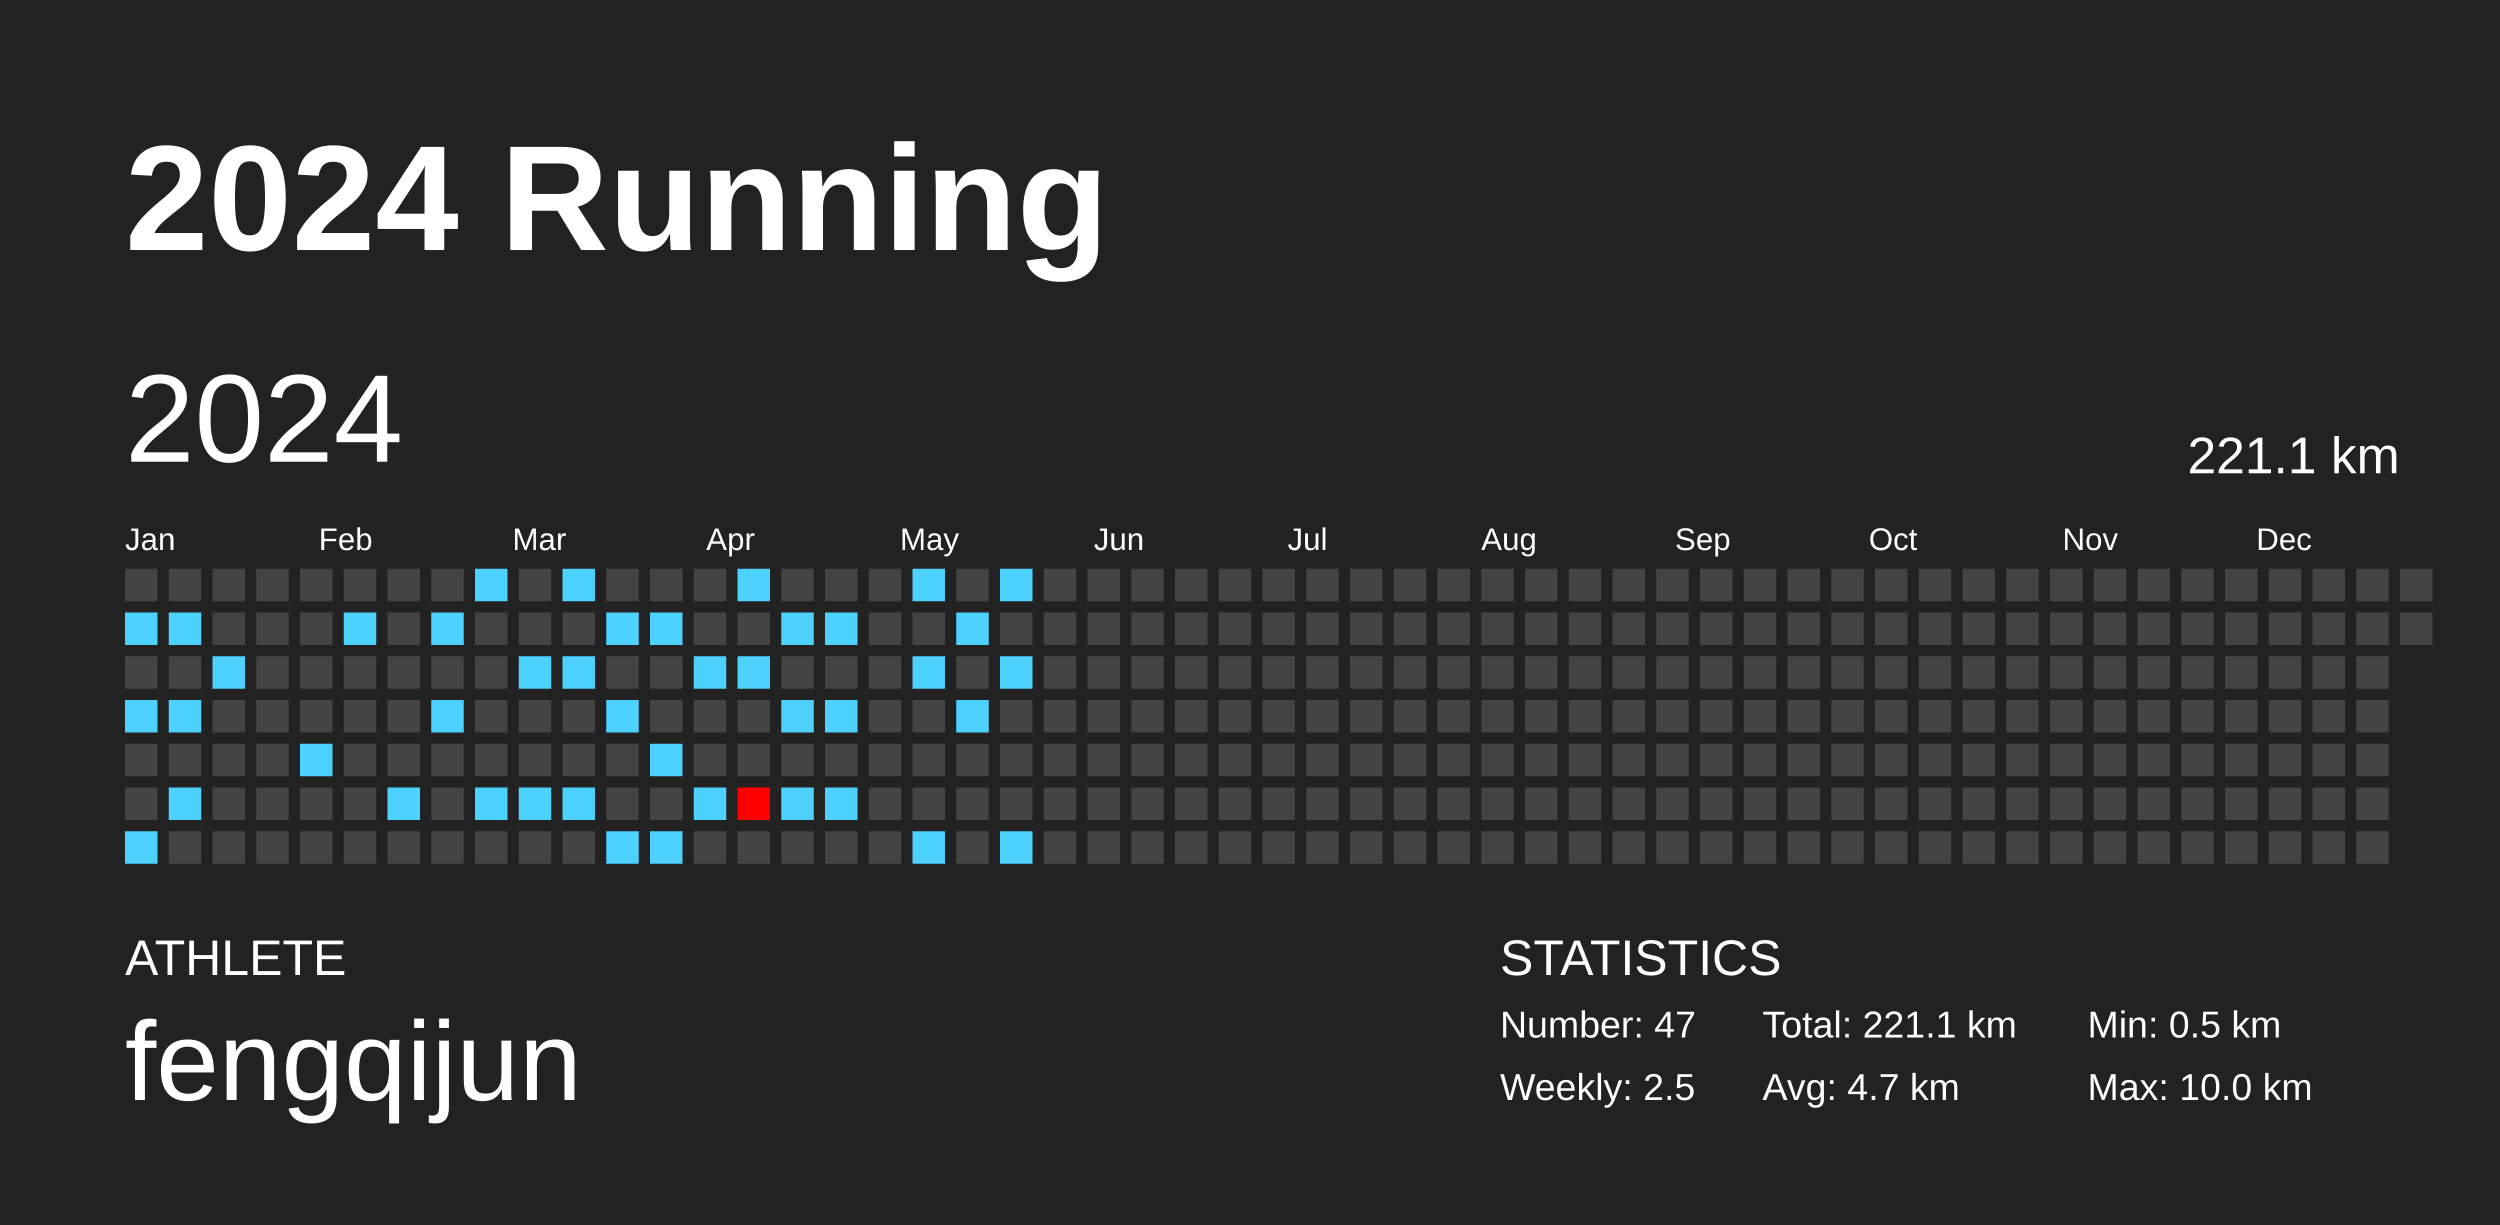
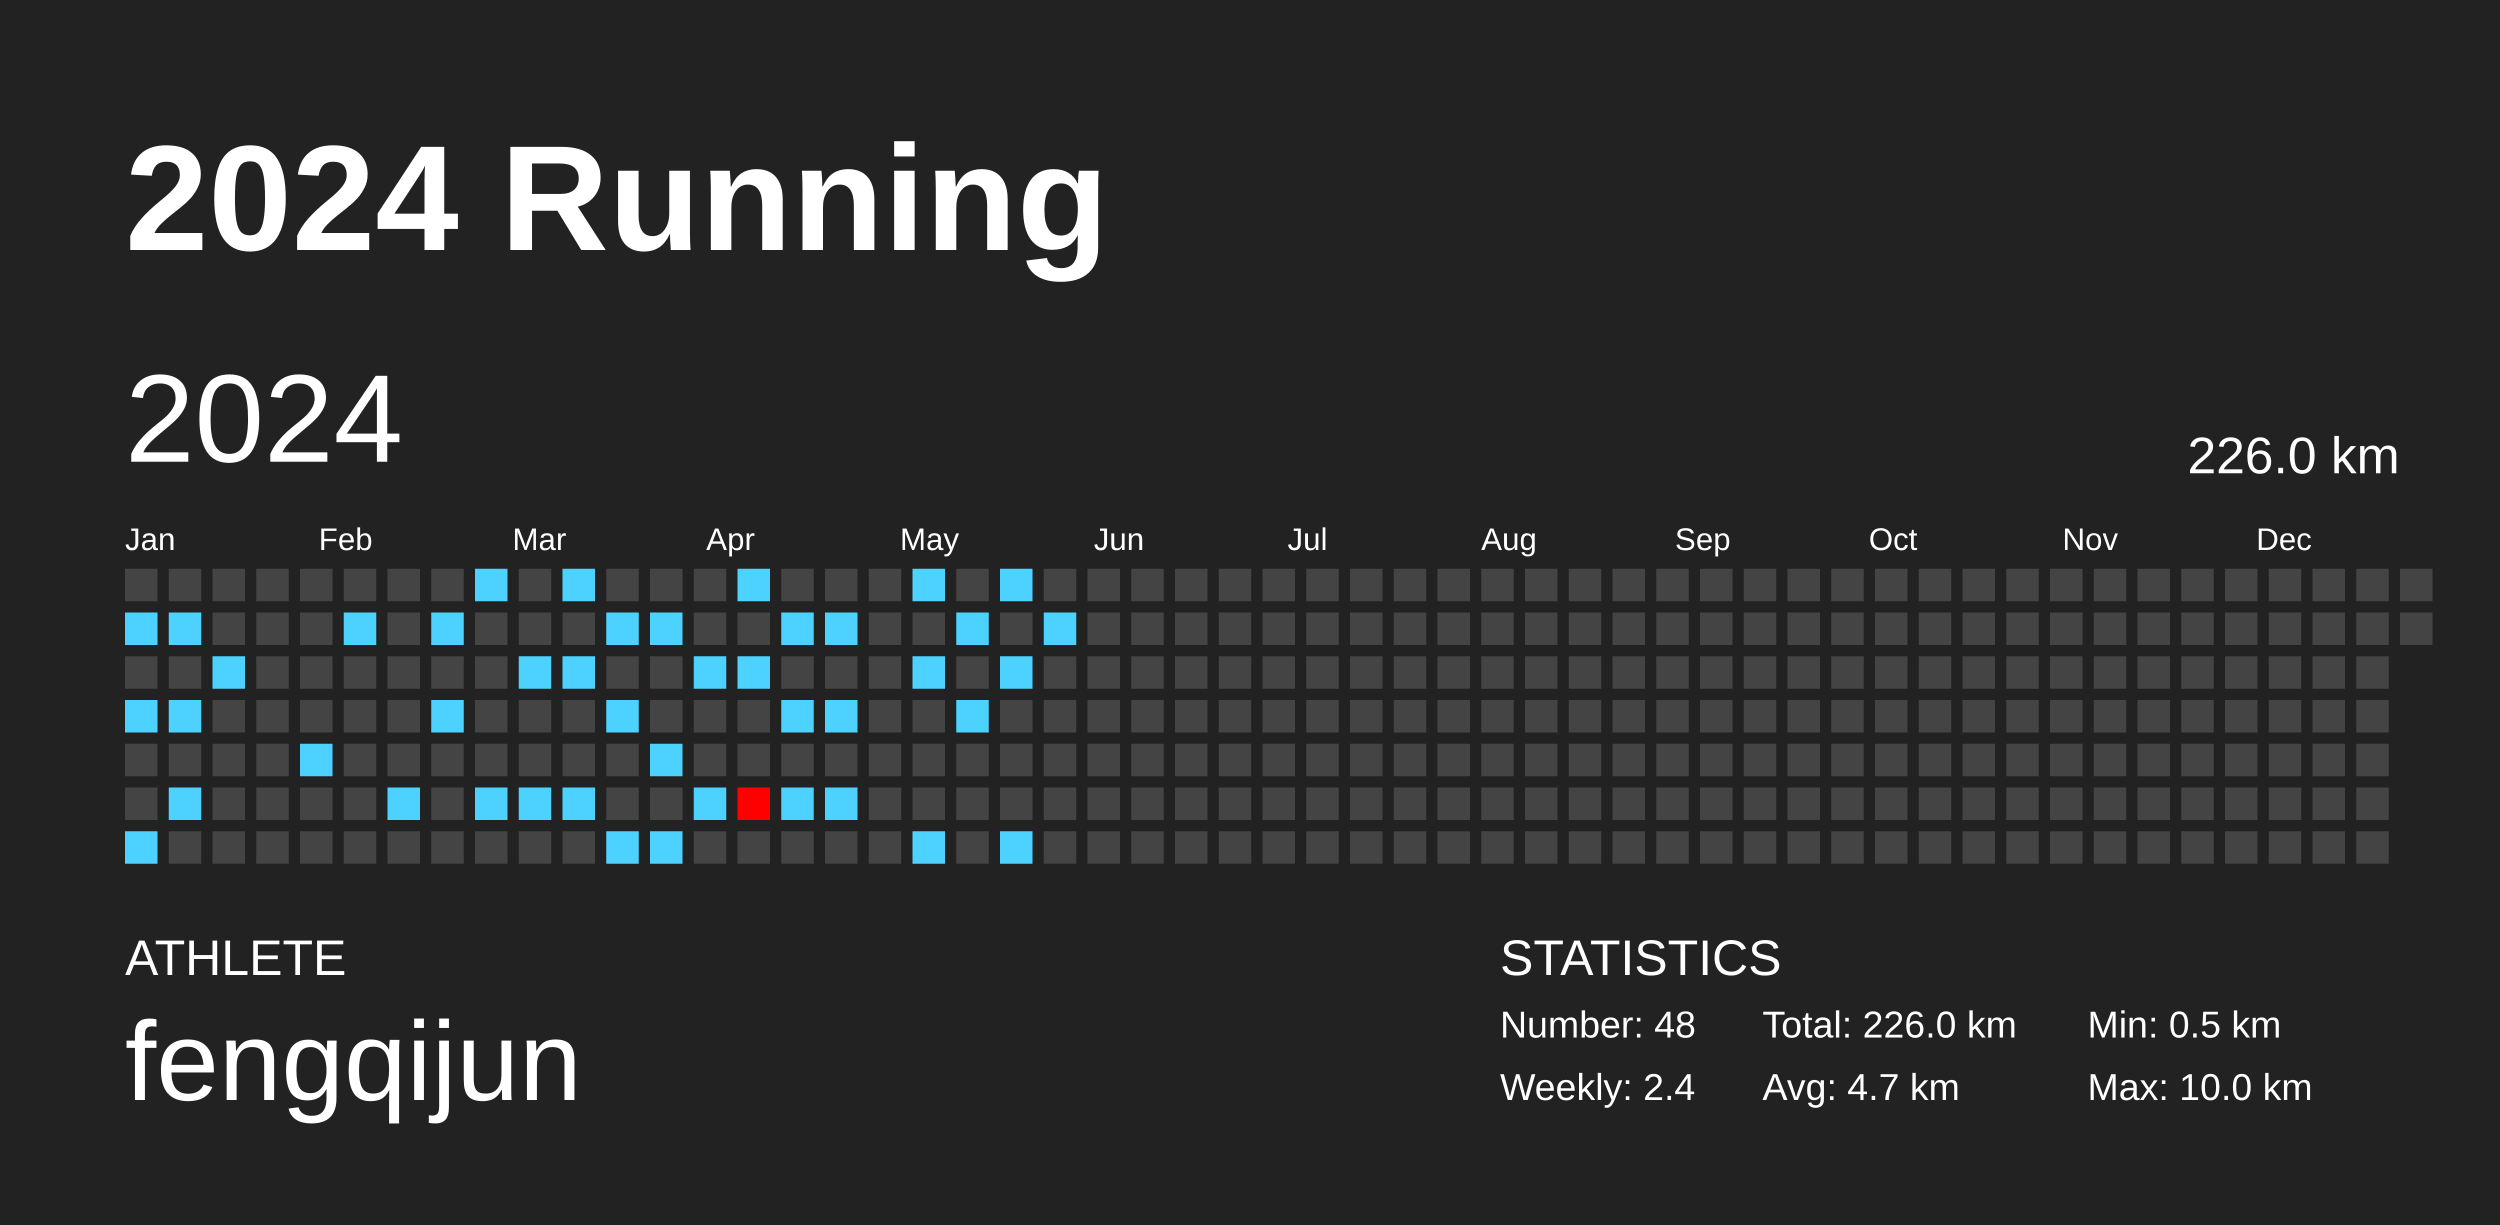
<svg xmlns="http://www.w3.org/2000/svg" baseProfile="full" height="98mm" version="1.1" viewBox="0,0,200,98" width="200mm">
  <defs />
  <rect fill="#222222" height="98" width="200" x="0" y="0" />
  <text fill="#FFFFFF" style="font-size:12px; font-family:Arial; font-weight:bold;" x="10" y="20">2024 Running</text>
  <text fill="#FFFFFF" style="font-size:4px; font-family:Arial" x="10" y="78">ATHLETE</text>
  <text fill="#FFFFFF" style="font-size:9px; font-family:Arial" x="10" y="88">fengqijun</text>
  <text fill="#FFFFFF" style="font-size:4px; font-family:Arial" x="120" y="78">STATISTICS</text>
-   <text fill="#FFFFFF" style="font-size:3px; font-family:Arial" x="120" y="83">Number: 47</text>
-   <text fill="#FFFFFF" style="font-size:3px; font-family:Arial" x="120" y="88">Weekly: 2.5</text>
-   <text fill="#FFFFFF" style="font-size:3px; font-family:Arial" x="141" y="83">Total: 221.1 km</text>
+   <text fill="#FFFFFF" style="font-size:3px; font-family:Arial" x="120" y="83">Number: 48</text>
+   <text fill="#FFFFFF" style="font-size:3px; font-family:Arial" x="120" y="88">Weekly: 2.4</text>
+   <text fill="#FFFFFF" style="font-size:3px; font-family:Arial" x="141" y="83">Total: 226.0 km</text>
  <text fill="#FFFFFF" style="font-size:3px; font-family:Arial" x="141" y="88">Avg: 4.7 km</text>
  <text fill="#FFFFFF" style="font-size:3px; font-family:Arial" x="167" y="83">Min: 0.5 km</text>
  <text fill="#FFFFFF" style="font-size:3px; font-family:Arial" x="167" y="88">Max: 10.0 km</text>
  <text dominant-baseline="hanging" fill="#FFFFFF" style="font-size:10.0px; font-family:Arial;" x="10" y="30">2024</text>
-   <text dominant-baseline="hanging" fill="#FFFFFF" style="font-size:4.125px; font-family:Arial;" x="175" y="35">221.1 km</text>
+   <text dominant-baseline="hanging" fill="#FFFFFF" style="font-size:4.125px; font-family:Arial;" x="175" y="35">226.0 km</text>
  <text fill="#FFFFFF" style="font-size:2.5px; font-family:Arial" x="10.0" y="44">Jan</text>
  <text fill="#FFFFFF" style="font-size:2.5px; font-family:Arial" x="25.5" y="44">Feb</text>
  <text fill="#FFFFFF" style="font-size:2.5px; font-family:Arial" x="41.0" y="44">Mar</text>
  <text fill="#FFFFFF" style="font-size:2.5px; font-family:Arial" x="56.5" y="44">Apr</text>
  <text fill="#FFFFFF" style="font-size:2.5px; font-family:Arial" x="72.0" y="44">May</text>
  <text fill="#FFFFFF" style="font-size:2.5px; font-family:Arial" x="87.5" y="44">Jun</text>
  <text fill="#FFFFFF" style="font-size:2.5px; font-family:Arial" x="103.0" y="44">Jul</text>
  <text fill="#FFFFFF" style="font-size:2.5px; font-family:Arial" x="118.5" y="44">Aug</text>
  <text fill="#FFFFFF" style="font-size:2.5px; font-family:Arial" x="134.0" y="44">Sep</text>
  <text fill="#FFFFFF" style="font-size:2.5px; font-family:Arial" x="149.5" y="44">Oct</text>
  <text fill="#FFFFFF" style="font-size:2.5px; font-family:Arial" x="165.0" y="44">Nov</text>
  <text fill="#FFFFFF" style="font-size:2.5px; font-family:Arial" x="180.5" y="44">Dec</text>
  <rect fill="#444444" height="2.6" width="2.6" x="10.0" y="45.5" />
  <rect fill="#4dd2ff" height="2.6" width="2.6" x="10.0" y="49.0" />
  <rect fill="#444444" height="2.6" width="2.6" x="10.0" y="52.5" />
  <rect fill="#4dd2ff" height="2.6" width="2.6" x="10.0" y="56.0" />
  <rect fill="#444444" height="2.6" width="2.6" x="10.0" y="59.5" />
  <rect fill="#444444" height="2.6" width="2.6" x="10.0" y="63.0" />
  <rect fill="#4dd2ff" height="2.6" width="2.6" x="10.0" y="66.5" />
  <rect fill="#444444" height="2.6" width="2.6" x="13.5" y="45.5" />
  <rect fill="#4dd2ff" height="2.6" width="2.6" x="13.5" y="49.0" />
  <rect fill="#444444" height="2.6" width="2.6" x="13.5" y="52.5" />
  <rect fill="#4dd2ff" height="2.6" width="2.6" x="13.5" y="56.0" />
  <rect fill="#444444" height="2.6" width="2.6" x="13.5" y="59.5" />
  <rect fill="#4dd2ff" height="2.6" width="2.6" x="13.5" y="63.0" />
  <rect fill="#444444" height="2.6" width="2.6" x="13.5" y="66.5" />
  <rect fill="#444444" height="2.6" width="2.6" x="17.0" y="45.5" />
  <rect fill="#444444" height="2.6" width="2.6" x="17.0" y="49.0" />
  <rect fill="#4dd2ff" height="2.6" width="2.6" x="17.0" y="52.5" />
  <rect fill="#444444" height="2.6" width="2.6" x="17.0" y="56.0" />
  <rect fill="#444444" height="2.6" width="2.6" x="17.0" y="59.5" />
  <rect fill="#444444" height="2.6" width="2.6" x="17.0" y="63.0" />
  <rect fill="#444444" height="2.6" width="2.6" x="17.0" y="66.5" />
  <rect fill="#444444" height="2.6" width="2.6" x="20.5" y="45.5" />
  <rect fill="#444444" height="2.6" width="2.6" x="20.5" y="49.0" />
  <rect fill="#444444" height="2.6" width="2.6" x="20.5" y="52.5" />
  <rect fill="#444444" height="2.6" width="2.6" x="20.5" y="56.0" />
  <rect fill="#444444" height="2.6" width="2.6" x="20.5" y="59.5" />
  <rect fill="#444444" height="2.6" width="2.6" x="20.5" y="63.0" />
  <rect fill="#444444" height="2.6" width="2.6" x="20.5" y="66.5" />
  <rect fill="#444444" height="2.6" width="2.6" x="24.0" y="45.5" />
  <rect fill="#444444" height="2.6" width="2.6" x="24.0" y="49.0" />
  <rect fill="#444444" height="2.6" width="2.6" x="24.0" y="52.5" />
  <rect fill="#444444" height="2.6" width="2.6" x="24.0" y="56.0" />
  <rect fill="#4dd2ff" height="2.6" width="2.6" x="24.0" y="59.5" />
  <rect fill="#444444" height="2.6" width="2.6" x="24.0" y="63.0" />
  <rect fill="#444444" height="2.6" width="2.6" x="24.0" y="66.5" />
  <rect fill="#444444" height="2.6" width="2.6" x="27.5" y="45.5" />
  <rect fill="#4dd2ff" height="2.6" width="2.6" x="27.5" y="49.0" />
  <rect fill="#444444" height="2.6" width="2.6" x="27.5" y="52.5" />
  <rect fill="#444444" height="2.6" width="2.6" x="27.5" y="56.0" />
  <rect fill="#444444" height="2.6" width="2.6" x="27.5" y="59.5" />
  <rect fill="#444444" height="2.6" width="2.6" x="27.5" y="63.0" />
  <rect fill="#444444" height="2.6" width="2.6" x="27.5" y="66.5" />
  <rect fill="#444444" height="2.6" width="2.6" x="31.0" y="45.5" />
  <rect fill="#444444" height="2.6" width="2.6" x="31.0" y="49.0" />
  <rect fill="#444444" height="2.6" width="2.6" x="31.0" y="52.5" />
  <rect fill="#444444" height="2.6" width="2.6" x="31.0" y="56.0" />
  <rect fill="#444444" height="2.6" width="2.6" x="31.0" y="59.5" />
  <rect fill="#4dd2ff" height="2.6" width="2.6" x="31.0" y="63.0" />
  <rect fill="#444444" height="2.6" width="2.6" x="31.0" y="66.5" />
  <rect fill="#444444" height="2.6" width="2.6" x="34.5" y="45.5" />
  <rect fill="#4dd2ff" height="2.6" width="2.6" x="34.5" y="49.0" />
  <rect fill="#444444" height="2.6" width="2.6" x="34.5" y="52.5" />
  <rect fill="#4dd2ff" height="2.6" width="2.6" x="34.5" y="56.0" />
  <rect fill="#444444" height="2.6" width="2.6" x="34.5" y="59.5" />
  <rect fill="#444444" height="2.6" width="2.6" x="34.5" y="63.0" />
  <rect fill="#444444" height="2.6" width="2.6" x="34.5" y="66.5" />
  <rect fill="#4dd2ff" height="2.6" width="2.6" x="38.0" y="45.5" />
  <rect fill="#444444" height="2.6" width="2.6" x="38.0" y="49.0" />
  <rect fill="#444444" height="2.6" width="2.6" x="38.0" y="52.5" />
  <rect fill="#444444" height="2.6" width="2.6" x="38.0" y="56.0" />
  <rect fill="#444444" height="2.6" width="2.6" x="38.0" y="59.5" />
  <rect fill="#4dd2ff" height="2.6" width="2.6" x="38.0" y="63.0" />
  <rect fill="#444444" height="2.6" width="2.6" x="38.0" y="66.5" />
  <rect fill="#444444" height="2.6" width="2.6" x="41.5" y="45.5" />
  <rect fill="#444444" height="2.6" width="2.6" x="41.5" y="49.0" />
  <rect fill="#4dd2ff" height="2.6" width="2.6" x="41.5" y="52.5" />
  <rect fill="#444444" height="2.6" width="2.6" x="41.5" y="56.0" />
  <rect fill="#444444" height="2.6" width="2.6" x="41.5" y="59.5" />
  <rect fill="#4dd2ff" height="2.6" width="2.6" x="41.5" y="63.0" />
  <rect fill="#444444" height="2.6" width="2.6" x="41.5" y="66.5" />
  <rect fill="#4dd2ff" height="2.6" width="2.6" x="45.0" y="45.5" />
  <rect fill="#444444" height="2.6" width="2.6" x="45.0" y="49.0" />
  <rect fill="#4dd2ff" height="2.6" width="2.6" x="45.0" y="52.5" />
  <rect fill="#444444" height="2.6" width="2.6" x="45.0" y="56.0" />
  <rect fill="#444444" height="2.6" width="2.6" x="45.0" y="59.5" />
  <rect fill="#4dd2ff" height="2.6" width="2.6" x="45.0" y="63.0" />
  <rect fill="#444444" height="2.6" width="2.6" x="45.0" y="66.5" />
  <rect fill="#444444" height="2.6" width="2.6" x="48.5" y="45.5" />
  <rect fill="#4dd2ff" height="2.6" width="2.6" x="48.5" y="49.0" />
  <rect fill="#444444" height="2.6" width="2.6" x="48.5" y="52.5" />
  <rect fill="#4dd2ff" height="2.6" width="2.6" x="48.5" y="56.0" />
  <rect fill="#444444" height="2.6" width="2.6" x="48.5" y="59.5" />
  <rect fill="#444444" height="2.6" width="2.6" x="48.5" y="63.0" />
  <rect fill="#4dd2ff" height="2.6" width="2.6" x="48.5" y="66.5" />
  <rect fill="#444444" height="2.6" width="2.6" x="52.0" y="45.5" />
  <rect fill="#4dd2ff" height="2.6" width="2.6" x="52.0" y="49.0" />
  <rect fill="#444444" height="2.6" width="2.6" x="52.0" y="52.5" />
  <rect fill="#444444" height="2.6" width="2.6" x="52.0" y="56.0" />
  <rect fill="#4dd2ff" height="2.6" width="2.6" x="52.0" y="59.5" />
  <rect fill="#444444" height="2.6" width="2.6" x="52.0" y="63.0" />
  <rect fill="#4dd2ff" height="2.6" width="2.6" x="52.0" y="66.5" />
  <rect fill="#444444" height="2.6" width="2.6" x="55.5" y="45.5" />
  <rect fill="#444444" height="2.6" width="2.6" x="55.5" y="49.0" />
  <rect fill="#4dd2ff" height="2.6" width="2.6" x="55.5" y="52.5" />
  <rect fill="#444444" height="2.6" width="2.6" x="55.5" y="56.0" />
  <rect fill="#444444" height="2.6" width="2.6" x="55.5" y="59.5" />
  <rect fill="#4dd2ff" height="2.6" width="2.6" x="55.5" y="63.0" />
  <rect fill="#444444" height="2.6" width="2.6" x="55.5" y="66.5" />
  <rect fill="#4dd2ff" height="2.6" width="2.6" x="59.0" y="45.5" />
  <rect fill="#444444" height="2.6" width="2.6" x="59.0" y="49.0" />
  <rect fill="#4dd2ff" height="2.6" width="2.6" x="59.0" y="52.5" />
  <rect fill="#444444" height="2.6" width="2.6" x="59.0" y="56.0" />
  <rect fill="#444444" height="2.6" width="2.6" x="59.0" y="59.5" />
  <rect fill="#ff0000" height="2.6" width="2.6" x="59.0" y="63.0" />
  <rect fill="#444444" height="2.6" width="2.6" x="59.0" y="66.5" />
  <rect fill="#444444" height="2.6" width="2.6" x="62.5" y="45.5" />
  <rect fill="#4dd2ff" height="2.6" width="2.6" x="62.5" y="49.0" />
  <rect fill="#444444" height="2.6" width="2.6" x="62.5" y="52.5" />
  <rect fill="#4dd2ff" height="2.6" width="2.6" x="62.5" y="56.0" />
  <rect fill="#444444" height="2.6" width="2.6" x="62.5" y="59.5" />
  <rect fill="#4dd2ff" height="2.6" width="2.6" x="62.5" y="63.0" />
  <rect fill="#444444" height="2.6" width="2.6" x="62.5" y="66.5" />
  <rect fill="#444444" height="2.6" width="2.6" x="66.0" y="45.5" />
  <rect fill="#4dd2ff" height="2.6" width="2.6" x="66.0" y="49.0" />
  <rect fill="#444444" height="2.6" width="2.6" x="66.0" y="52.5" />
  <rect fill="#4dd2ff" height="2.6" width="2.6" x="66.0" y="56.0" />
  <rect fill="#444444" height="2.6" width="2.6" x="66.0" y="59.5" />
  <rect fill="#4dd2ff" height="2.6" width="2.6" x="66.0" y="63.0" />
  <rect fill="#444444" height="2.6" width="2.6" x="66.0" y="66.5" />
  <rect fill="#444444" height="2.6" width="2.6" x="69.5" y="45.5" />
  <rect fill="#444444" height="2.6" width="2.6" x="69.5" y="49.0" />
  <rect fill="#444444" height="2.6" width="2.6" x="69.5" y="52.5" />
  <rect fill="#444444" height="2.6" width="2.6" x="69.5" y="56.0" />
  <rect fill="#444444" height="2.6" width="2.6" x="69.5" y="59.5" />
  <rect fill="#444444" height="2.6" width="2.6" x="69.5" y="63.0" />
  <rect fill="#444444" height="2.6" width="2.6" x="69.5" y="66.5" />
  <rect fill="#4dd2ff" height="2.6" width="2.6" x="73.0" y="45.5" />
  <rect fill="#444444" height="2.6" width="2.6" x="73.0" y="49.0" />
  <rect fill="#4dd2ff" height="2.6" width="2.6" x="73.0" y="52.5" />
  <rect fill="#444444" height="2.6" width="2.6" x="73.0" y="56.0" />
  <rect fill="#444444" height="2.6" width="2.6" x="73.0" y="59.5" />
  <rect fill="#444444" height="2.6" width="2.6" x="73.0" y="63.0" />
  <rect fill="#4dd2ff" height="2.6" width="2.6" x="73.0" y="66.5" />
  <rect fill="#444444" height="2.6" width="2.6" x="76.5" y="45.5" />
  <rect fill="#4dd2ff" height="2.6" width="2.6" x="76.5" y="49.0" />
  <rect fill="#444444" height="2.6" width="2.6" x="76.5" y="52.5" />
  <rect fill="#4dd2ff" height="2.6" width="2.6" x="76.5" y="56.0" />
  <rect fill="#444444" height="2.6" width="2.6" x="76.5" y="59.5" />
  <rect fill="#444444" height="2.6" width="2.6" x="76.5" y="63.0" />
  <rect fill="#444444" height="2.6" width="2.6" x="76.5" y="66.5" />
  <rect fill="#4dd2ff" height="2.6" width="2.6" x="80.0" y="45.5" />
  <rect fill="#444444" height="2.6" width="2.6" x="80.0" y="49.0" />
  <rect fill="#4dd2ff" height="2.6" width="2.6" x="80.0" y="52.5" />
  <rect fill="#444444" height="2.6" width="2.6" x="80.0" y="56.0" />
  <rect fill="#444444" height="2.6" width="2.6" x="80.0" y="59.5" />
  <rect fill="#444444" height="2.6" width="2.6" x="80.0" y="63.0" />
  <rect fill="#4dd2ff" height="2.6" width="2.6" x="80.0" y="66.5" />
  <rect fill="#444444" height="2.6" width="2.6" x="83.5" y="45.5" />
-   <rect fill="#444444" height="2.6" width="2.6" x="83.5" y="49.0" />
+   <rect fill="#4dd2ff" height="2.6" width="2.6" x="83.5" y="49.0" />
  <rect fill="#444444" height="2.6" width="2.6" x="83.5" y="52.5" />
  <rect fill="#444444" height="2.6" width="2.6" x="83.5" y="56.0" />
  <rect fill="#444444" height="2.6" width="2.6" x="83.5" y="59.5" />
  <rect fill="#444444" height="2.6" width="2.6" x="83.5" y="63.0" />
  <rect fill="#444444" height="2.6" width="2.6" x="83.5" y="66.5" />
  <rect fill="#444444" height="2.6" width="2.6" x="87.0" y="45.5" />
  <rect fill="#444444" height="2.6" width="2.6" x="87.0" y="49.0" />
  <rect fill="#444444" height="2.6" width="2.6" x="87.0" y="52.5" />
  <rect fill="#444444" height="2.6" width="2.6" x="87.0" y="56.0" />
  <rect fill="#444444" height="2.6" width="2.6" x="87.0" y="59.5" />
  <rect fill="#444444" height="2.6" width="2.6" x="87.0" y="63.0" />
  <rect fill="#444444" height="2.6" width="2.6" x="87.0" y="66.5" />
  <rect fill="#444444" height="2.6" width="2.6" x="90.5" y="45.5" />
  <rect fill="#444444" height="2.6" width="2.6" x="90.5" y="49.0" />
  <rect fill="#444444" height="2.6" width="2.6" x="90.5" y="52.5" />
  <rect fill="#444444" height="2.6" width="2.6" x="90.5" y="56.0" />
  <rect fill="#444444" height="2.6" width="2.6" x="90.5" y="59.5" />
  <rect fill="#444444" height="2.6" width="2.6" x="90.5" y="63.0" />
  <rect fill="#444444" height="2.6" width="2.6" x="90.5" y="66.5" />
  <rect fill="#444444" height="2.6" width="2.6" x="94.0" y="45.5" />
  <rect fill="#444444" height="2.6" width="2.6" x="94.0" y="49.0" />
  <rect fill="#444444" height="2.6" width="2.6" x="94.0" y="52.5" />
  <rect fill="#444444" height="2.6" width="2.6" x="94.0" y="56.0" />
  <rect fill="#444444" height="2.6" width="2.6" x="94.0" y="59.5" />
  <rect fill="#444444" height="2.6" width="2.6" x="94.0" y="63.0" />
  <rect fill="#444444" height="2.6" width="2.6" x="94.0" y="66.5" />
  <rect fill="#444444" height="2.6" width="2.6" x="97.5" y="45.5" />
  <rect fill="#444444" height="2.6" width="2.6" x="97.5" y="49.0" />
  <rect fill="#444444" height="2.6" width="2.6" x="97.5" y="52.5" />
  <rect fill="#444444" height="2.6" width="2.6" x="97.5" y="56.0" />
  <rect fill="#444444" height="2.6" width="2.6" x="97.5" y="59.5" />
  <rect fill="#444444" height="2.6" width="2.6" x="97.5" y="63.0" />
  <rect fill="#444444" height="2.6" width="2.6" x="97.5" y="66.5" />
  <rect fill="#444444" height="2.6" width="2.6" x="101.0" y="45.5" />
  <rect fill="#444444" height="2.6" width="2.6" x="101.0" y="49.0" />
  <rect fill="#444444" height="2.6" width="2.6" x="101.0" y="52.5" />
  <rect fill="#444444" height="2.6" width="2.6" x="101.0" y="56.0" />
  <rect fill="#444444" height="2.6" width="2.6" x="101.0" y="59.5" />
  <rect fill="#444444" height="2.6" width="2.6" x="101.0" y="63.0" />
  <rect fill="#444444" height="2.6" width="2.6" x="101.0" y="66.5" />
  <rect fill="#444444" height="2.6" width="2.6" x="104.5" y="45.5" />
  <rect fill="#444444" height="2.6" width="2.6" x="104.5" y="49.0" />
  <rect fill="#444444" height="2.6" width="2.6" x="104.5" y="52.5" />
  <rect fill="#444444" height="2.6" width="2.6" x="104.5" y="56.0" />
  <rect fill="#444444" height="2.6" width="2.6" x="104.5" y="59.5" />
  <rect fill="#444444" height="2.6" width="2.6" x="104.5" y="63.0" />
  <rect fill="#444444" height="2.6" width="2.6" x="104.5" y="66.5" />
  <rect fill="#444444" height="2.6" width="2.6" x="108.0" y="45.5" />
  <rect fill="#444444" height="2.6" width="2.6" x="108.0" y="49.0" />
  <rect fill="#444444" height="2.6" width="2.6" x="108.0" y="52.5" />
  <rect fill="#444444" height="2.6" width="2.6" x="108.0" y="56.0" />
  <rect fill="#444444" height="2.6" width="2.6" x="108.0" y="59.5" />
  <rect fill="#444444" height="2.6" width="2.6" x="108.0" y="63.0" />
  <rect fill="#444444" height="2.6" width="2.6" x="108.0" y="66.5" />
  <rect fill="#444444" height="2.6" width="2.6" x="111.5" y="45.5" />
  <rect fill="#444444" height="2.6" width="2.6" x="111.5" y="49.0" />
  <rect fill="#444444" height="2.6" width="2.6" x="111.5" y="52.5" />
  <rect fill="#444444" height="2.6" width="2.6" x="111.5" y="56.0" />
  <rect fill="#444444" height="2.6" width="2.6" x="111.5" y="59.5" />
  <rect fill="#444444" height="2.6" width="2.6" x="111.5" y="63.0" />
  <rect fill="#444444" height="2.6" width="2.6" x="111.5" y="66.5" />
  <rect fill="#444444" height="2.6" width="2.6" x="115.0" y="45.5" />
  <rect fill="#444444" height="2.6" width="2.6" x="115.0" y="49.0" />
  <rect fill="#444444" height="2.6" width="2.6" x="115.0" y="52.5" />
  <rect fill="#444444" height="2.6" width="2.6" x="115.0" y="56.0" />
  <rect fill="#444444" height="2.6" width="2.6" x="115.0" y="59.5" />
  <rect fill="#444444" height="2.6" width="2.6" x="115.0" y="63.0" />
  <rect fill="#444444" height="2.6" width="2.6" x="115.0" y="66.5" />
  <rect fill="#444444" height="2.6" width="2.6" x="118.5" y="45.5" />
  <rect fill="#444444" height="2.6" width="2.6" x="118.5" y="49.0" />
  <rect fill="#444444" height="2.6" width="2.6" x="118.5" y="52.5" />
  <rect fill="#444444" height="2.6" width="2.6" x="118.5" y="56.0" />
  <rect fill="#444444" height="2.6" width="2.6" x="118.5" y="59.5" />
  <rect fill="#444444" height="2.6" width="2.6" x="118.5" y="63.0" />
  <rect fill="#444444" height="2.6" width="2.6" x="118.5" y="66.5" />
  <rect fill="#444444" height="2.6" width="2.6" x="122.0" y="45.5" />
  <rect fill="#444444" height="2.6" width="2.6" x="122.0" y="49.0" />
  <rect fill="#444444" height="2.6" width="2.6" x="122.0" y="52.5" />
  <rect fill="#444444" height="2.6" width="2.6" x="122.0" y="56.0" />
  <rect fill="#444444" height="2.6" width="2.6" x="122.0" y="59.5" />
  <rect fill="#444444" height="2.6" width="2.6" x="122.0" y="63.0" />
  <rect fill="#444444" height="2.6" width="2.6" x="122.0" y="66.5" />
  <rect fill="#444444" height="2.6" width="2.6" x="125.5" y="45.5" />
  <rect fill="#444444" height="2.6" width="2.6" x="125.5" y="49.0" />
  <rect fill="#444444" height="2.6" width="2.6" x="125.5" y="52.5" />
  <rect fill="#444444" height="2.6" width="2.6" x="125.5" y="56.0" />
  <rect fill="#444444" height="2.6" width="2.6" x="125.5" y="59.5" />
  <rect fill="#444444" height="2.6" width="2.6" x="125.5" y="63.0" />
  <rect fill="#444444" height="2.6" width="2.6" x="125.5" y="66.5" />
  <rect fill="#444444" height="2.6" width="2.6" x="129.0" y="45.5" />
  <rect fill="#444444" height="2.6" width="2.6" x="129.0" y="49.0" />
  <rect fill="#444444" height="2.6" width="2.6" x="129.0" y="52.5" />
  <rect fill="#444444" height="2.6" width="2.6" x="129.0" y="56.0" />
  <rect fill="#444444" height="2.6" width="2.6" x="129.0" y="59.5" />
  <rect fill="#444444" height="2.6" width="2.6" x="129.0" y="63.0" />
  <rect fill="#444444" height="2.6" width="2.6" x="129.0" y="66.5" />
  <rect fill="#444444" height="2.6" width="2.6" x="132.5" y="45.5" />
  <rect fill="#444444" height="2.6" width="2.6" x="132.5" y="49.0" />
  <rect fill="#444444" height="2.6" width="2.6" x="132.5" y="52.5" />
  <rect fill="#444444" height="2.6" width="2.6" x="132.5" y="56.0" />
  <rect fill="#444444" height="2.6" width="2.6" x="132.5" y="59.5" />
  <rect fill="#444444" height="2.6" width="2.6" x="132.5" y="63.0" />
  <rect fill="#444444" height="2.6" width="2.6" x="132.5" y="66.5" />
  <rect fill="#444444" height="2.6" width="2.6" x="136.0" y="45.5" />
  <rect fill="#444444" height="2.6" width="2.6" x="136.0" y="49.0" />
  <rect fill="#444444" height="2.6" width="2.6" x="136.0" y="52.5" />
  <rect fill="#444444" height="2.6" width="2.6" x="136.0" y="56.0" />
  <rect fill="#444444" height="2.6" width="2.6" x="136.0" y="59.5" />
  <rect fill="#444444" height="2.6" width="2.6" x="136.0" y="63.0" />
  <rect fill="#444444" height="2.6" width="2.6" x="136.0" y="66.5" />
  <rect fill="#444444" height="2.6" width="2.6" x="139.5" y="45.5" />
  <rect fill="#444444" height="2.6" width="2.6" x="139.5" y="49.0" />
  <rect fill="#444444" height="2.6" width="2.6" x="139.5" y="52.5" />
  <rect fill="#444444" height="2.6" width="2.6" x="139.5" y="56.0" />
  <rect fill="#444444" height="2.6" width="2.6" x="139.5" y="59.5" />
  <rect fill="#444444" height="2.6" width="2.6" x="139.5" y="63.0" />
  <rect fill="#444444" height="2.6" width="2.6" x="139.5" y="66.5" />
  <rect fill="#444444" height="2.6" width="2.6" x="143.0" y="45.5" />
  <rect fill="#444444" height="2.6" width="2.6" x="143.0" y="49.0" />
  <rect fill="#444444" height="2.6" width="2.6" x="143.0" y="52.5" />
  <rect fill="#444444" height="2.6" width="2.6" x="143.0" y="56.0" />
  <rect fill="#444444" height="2.6" width="2.6" x="143.0" y="59.5" />
  <rect fill="#444444" height="2.6" width="2.6" x="143.0" y="63.0" />
  <rect fill="#444444" height="2.6" width="2.6" x="143.0" y="66.5" />
  <rect fill="#444444" height="2.6" width="2.6" x="146.5" y="45.5" />
  <rect fill="#444444" height="2.6" width="2.6" x="146.5" y="49.0" />
  <rect fill="#444444" height="2.6" width="2.6" x="146.5" y="52.5" />
  <rect fill="#444444" height="2.6" width="2.6" x="146.5" y="56.0" />
  <rect fill="#444444" height="2.6" width="2.6" x="146.5" y="59.5" />
  <rect fill="#444444" height="2.6" width="2.6" x="146.5" y="63.0" />
  <rect fill="#444444" height="2.6" width="2.6" x="146.5" y="66.5" />
  <rect fill="#444444" height="2.6" width="2.6" x="150.0" y="45.5" />
  <rect fill="#444444" height="2.6" width="2.6" x="150.0" y="49.0" />
  <rect fill="#444444" height="2.6" width="2.6" x="150.0" y="52.5" />
  <rect fill="#444444" height="2.6" width="2.6" x="150.0" y="56.0" />
  <rect fill="#444444" height="2.6" width="2.6" x="150.0" y="59.5" />
  <rect fill="#444444" height="2.6" width="2.6" x="150.0" y="63.0" />
  <rect fill="#444444" height="2.6" width="2.6" x="150.0" y="66.5" />
  <rect fill="#444444" height="2.6" width="2.6" x="153.5" y="45.5" />
  <rect fill="#444444" height="2.6" width="2.6" x="153.5" y="49.0" />
  <rect fill="#444444" height="2.6" width="2.6" x="153.5" y="52.5" />
  <rect fill="#444444" height="2.6" width="2.6" x="153.5" y="56.0" />
  <rect fill="#444444" height="2.6" width="2.6" x="153.5" y="59.5" />
  <rect fill="#444444" height="2.6" width="2.6" x="153.5" y="63.0" />
  <rect fill="#444444" height="2.6" width="2.6" x="153.5" y="66.5" />
  <rect fill="#444444" height="2.6" width="2.6" x="157.0" y="45.5" />
  <rect fill="#444444" height="2.6" width="2.6" x="157.0" y="49.0" />
  <rect fill="#444444" height="2.6" width="2.6" x="157.0" y="52.5" />
  <rect fill="#444444" height="2.6" width="2.6" x="157.0" y="56.0" />
  <rect fill="#444444" height="2.6" width="2.6" x="157.0" y="59.5" />
  <rect fill="#444444" height="2.6" width="2.6" x="157.0" y="63.0" />
  <rect fill="#444444" height="2.6" width="2.6" x="157.0" y="66.5" />
  <rect fill="#444444" height="2.6" width="2.6" x="160.5" y="45.5" />
  <rect fill="#444444" height="2.6" width="2.6" x="160.5" y="49.0" />
  <rect fill="#444444" height="2.6" width="2.6" x="160.5" y="52.5" />
  <rect fill="#444444" height="2.6" width="2.6" x="160.5" y="56.0" />
  <rect fill="#444444" height="2.6" width="2.6" x="160.5" y="59.5" />
  <rect fill="#444444" height="2.6" width="2.6" x="160.5" y="63.0" />
  <rect fill="#444444" height="2.6" width="2.6" x="160.5" y="66.5" />
  <rect fill="#444444" height="2.6" width="2.6" x="164.0" y="45.5" />
  <rect fill="#444444" height="2.6" width="2.6" x="164.0" y="49.0" />
  <rect fill="#444444" height="2.6" width="2.6" x="164.0" y="52.5" />
  <rect fill="#444444" height="2.6" width="2.6" x="164.0" y="56.0" />
  <rect fill="#444444" height="2.6" width="2.6" x="164.0" y="59.5" />
  <rect fill="#444444" height="2.6" width="2.6" x="164.0" y="63.0" />
  <rect fill="#444444" height="2.6" width="2.6" x="164.0" y="66.5" />
  <rect fill="#444444" height="2.6" width="2.6" x="167.5" y="45.5" />
  <rect fill="#444444" height="2.6" width="2.6" x="167.5" y="49.0" />
  <rect fill="#444444" height="2.6" width="2.6" x="167.5" y="52.5" />
  <rect fill="#444444" height="2.6" width="2.6" x="167.5" y="56.0" />
  <rect fill="#444444" height="2.6" width="2.6" x="167.5" y="59.5" />
  <rect fill="#444444" height="2.6" width="2.6" x="167.5" y="63.0" />
  <rect fill="#444444" height="2.6" width="2.6" x="167.5" y="66.5" />
  <rect fill="#444444" height="2.6" width="2.6" x="171.0" y="45.5" />
  <rect fill="#444444" height="2.6" width="2.6" x="171.0" y="49.0" />
  <rect fill="#444444" height="2.6" width="2.6" x="171.0" y="52.5" />
  <rect fill="#444444" height="2.6" width="2.6" x="171.0" y="56.0" />
  <rect fill="#444444" height="2.6" width="2.6" x="171.0" y="59.5" />
  <rect fill="#444444" height="2.6" width="2.6" x="171.0" y="63.0" />
  <rect fill="#444444" height="2.6" width="2.6" x="171.0" y="66.5" />
  <rect fill="#444444" height="2.6" width="2.6" x="174.5" y="45.5" />
  <rect fill="#444444" height="2.6" width="2.6" x="174.5" y="49.0" />
  <rect fill="#444444" height="2.6" width="2.6" x="174.5" y="52.5" />
  <rect fill="#444444" height="2.6" width="2.6" x="174.5" y="56.0" />
  <rect fill="#444444" height="2.6" width="2.6" x="174.5" y="59.5" />
  <rect fill="#444444" height="2.6" width="2.6" x="174.5" y="63.0" />
  <rect fill="#444444" height="2.6" width="2.6" x="174.5" y="66.5" />
  <rect fill="#444444" height="2.6" width="2.6" x="178.0" y="45.5" />
  <rect fill="#444444" height="2.6" width="2.6" x="178.0" y="49.0" />
  <rect fill="#444444" height="2.6" width="2.6" x="178.0" y="52.5" />
  <rect fill="#444444" height="2.6" width="2.6" x="178.0" y="56.0" />
  <rect fill="#444444" height="2.6" width="2.6" x="178.0" y="59.5" />
  <rect fill="#444444" height="2.6" width="2.6" x="178.0" y="63.0" />
  <rect fill="#444444" height="2.6" width="2.6" x="178.0" y="66.5" />
  <rect fill="#444444" height="2.6" width="2.6" x="181.5" y="45.5" />
  <rect fill="#444444" height="2.6" width="2.6" x="181.5" y="49.0" />
  <rect fill="#444444" height="2.6" width="2.6" x="181.5" y="52.5" />
  <rect fill="#444444" height="2.6" width="2.6" x="181.5" y="56.0" />
  <rect fill="#444444" height="2.6" width="2.6" x="181.5" y="59.5" />
  <rect fill="#444444" height="2.6" width="2.6" x="181.5" y="63.0" />
  <rect fill="#444444" height="2.6" width="2.6" x="181.5" y="66.5" />
  <rect fill="#444444" height="2.6" width="2.6" x="185.0" y="45.5" />
  <rect fill="#444444" height="2.6" width="2.6" x="185.0" y="49.0" />
  <rect fill="#444444" height="2.6" width="2.6" x="185.0" y="52.5" />
  <rect fill="#444444" height="2.6" width="2.6" x="185.0" y="56.0" />
  <rect fill="#444444" height="2.6" width="2.6" x="185.0" y="59.5" />
  <rect fill="#444444" height="2.6" width="2.6" x="185.0" y="63.0" />
  <rect fill="#444444" height="2.6" width="2.6" x="185.0" y="66.5" />
  <rect fill="#444444" height="2.6" width="2.6" x="188.5" y="45.5" />
  <rect fill="#444444" height="2.6" width="2.6" x="188.5" y="49.0" />
  <rect fill="#444444" height="2.6" width="2.6" x="188.5" y="52.5" />
  <rect fill="#444444" height="2.6" width="2.6" x="188.5" y="56.0" />
  <rect fill="#444444" height="2.6" width="2.6" x="188.5" y="59.5" />
  <rect fill="#444444" height="2.6" width="2.6" x="188.5" y="63.0" />
  <rect fill="#444444" height="2.6" width="2.6" x="188.5" y="66.5" />
  <rect fill="#444444" height="2.6" width="2.6" x="192.0" y="45.5" />
  <rect fill="#444444" height="2.6" width="2.6" x="192.0" y="49.0" />
</svg>
